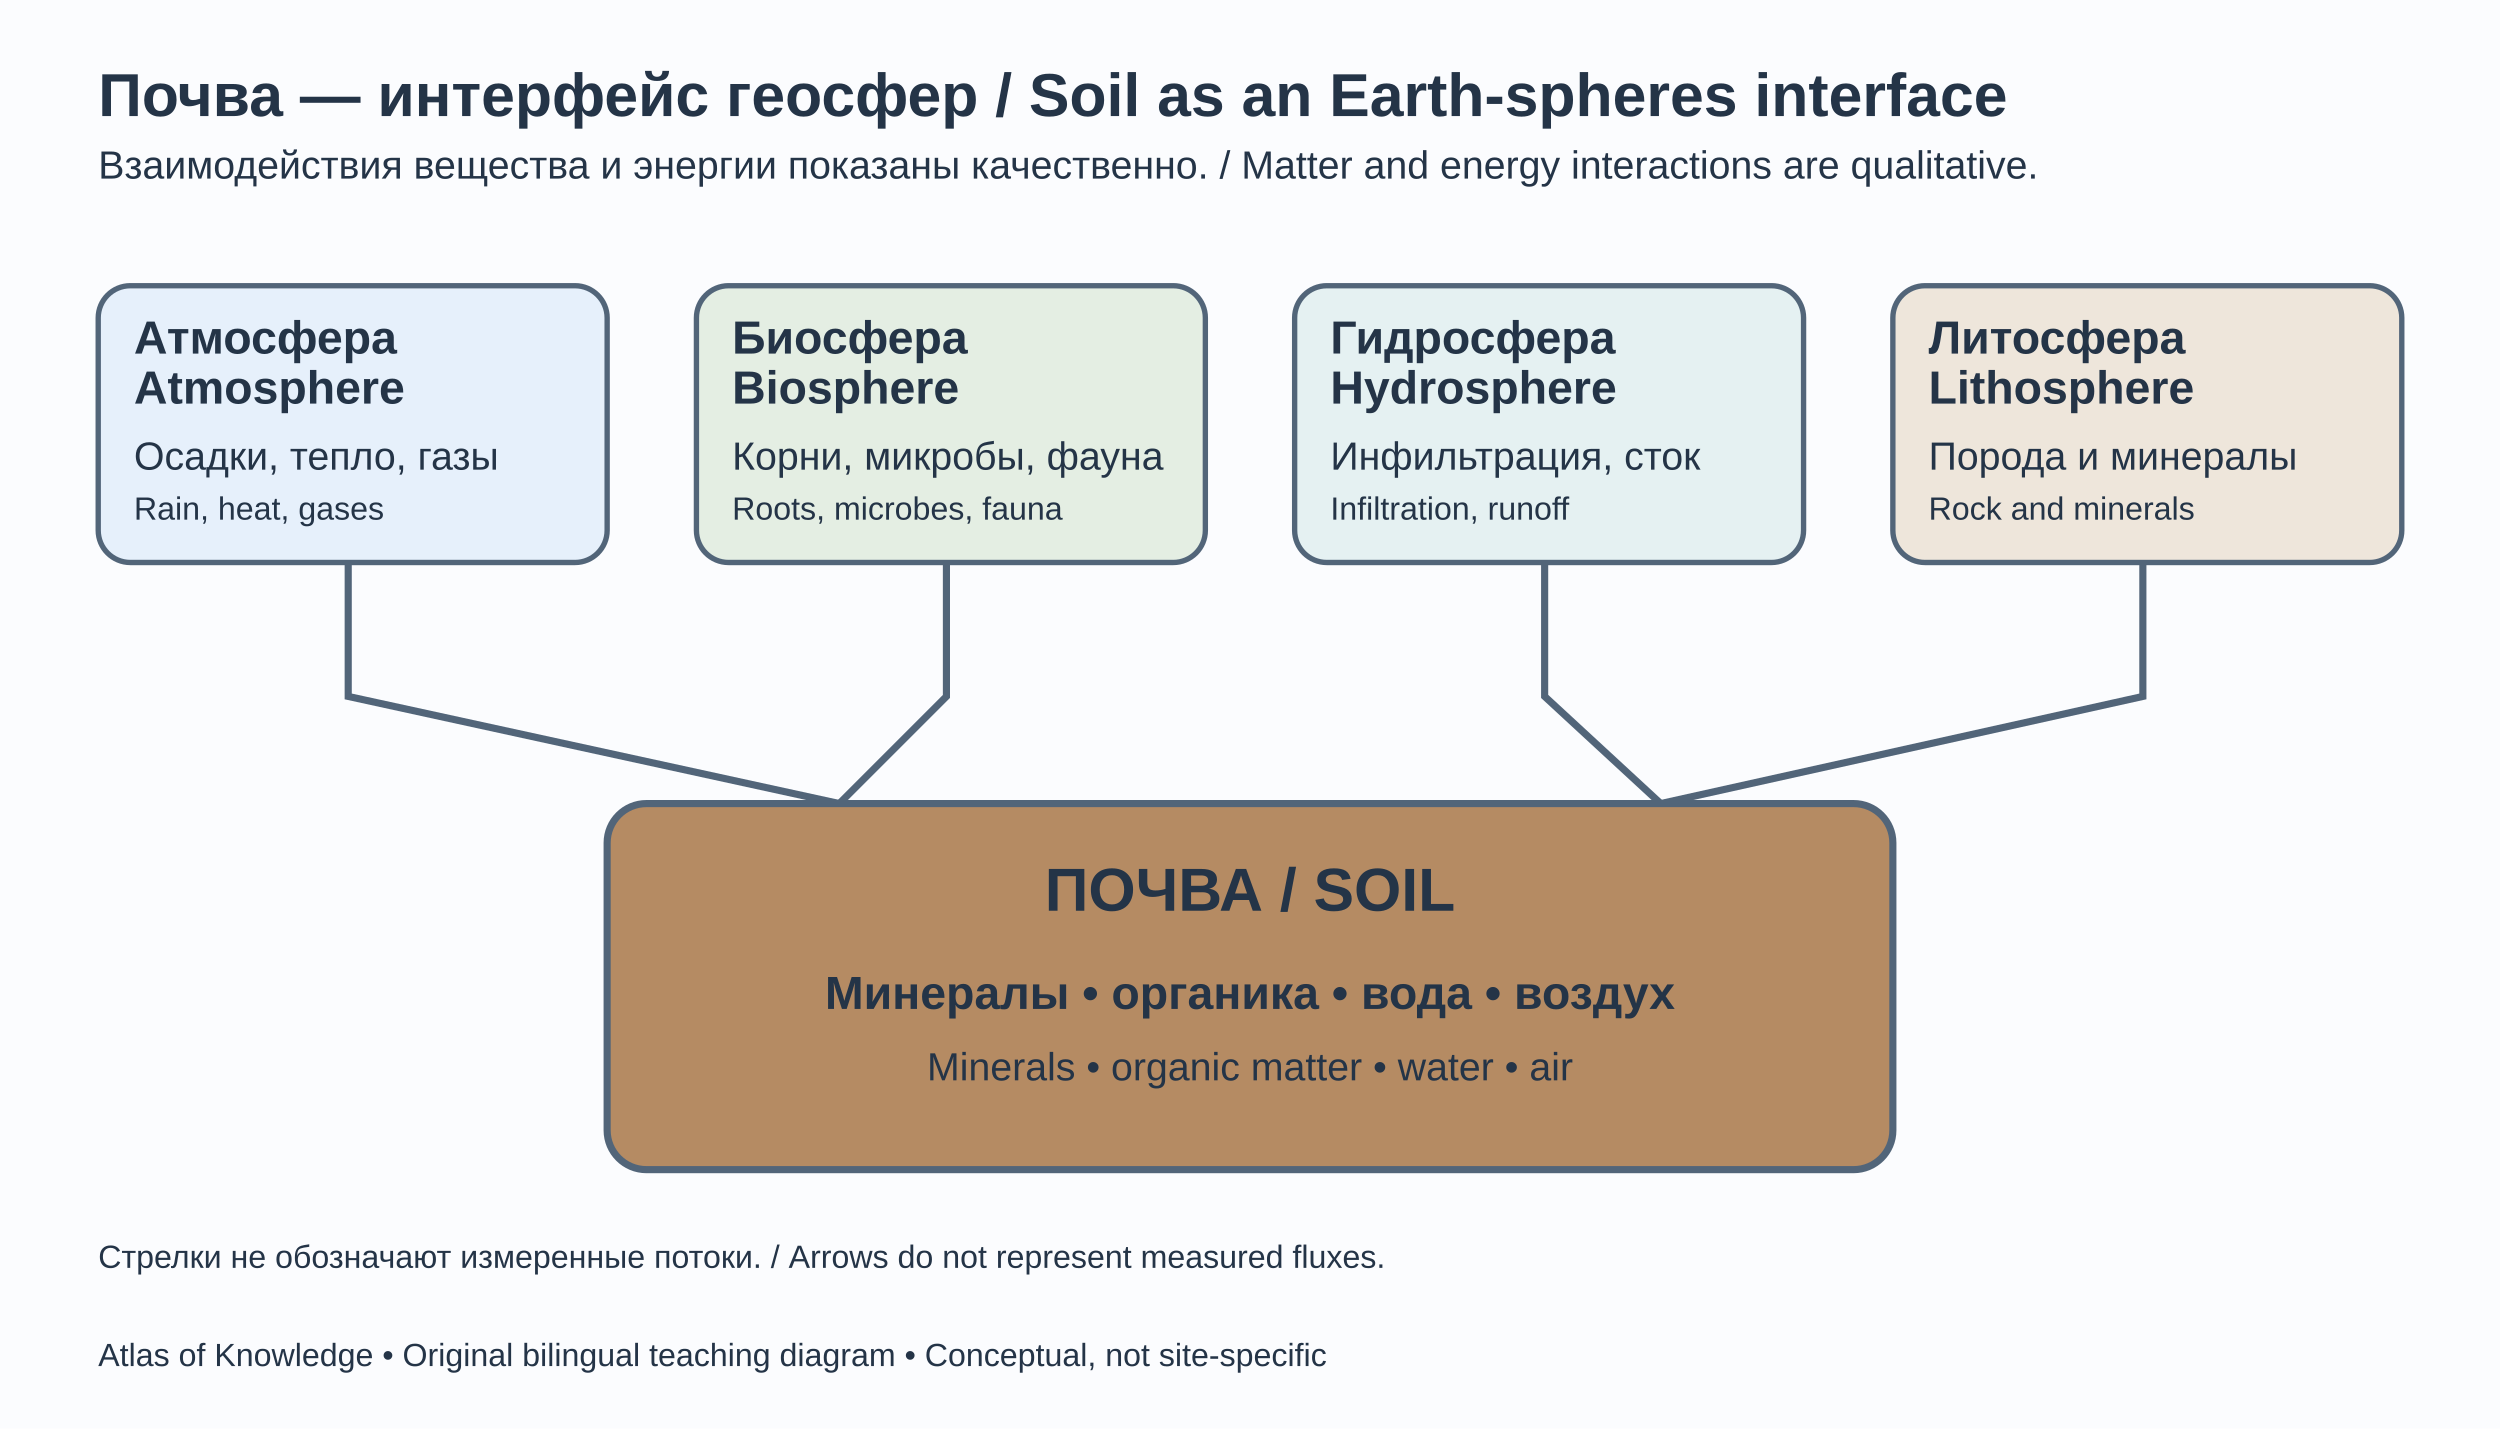
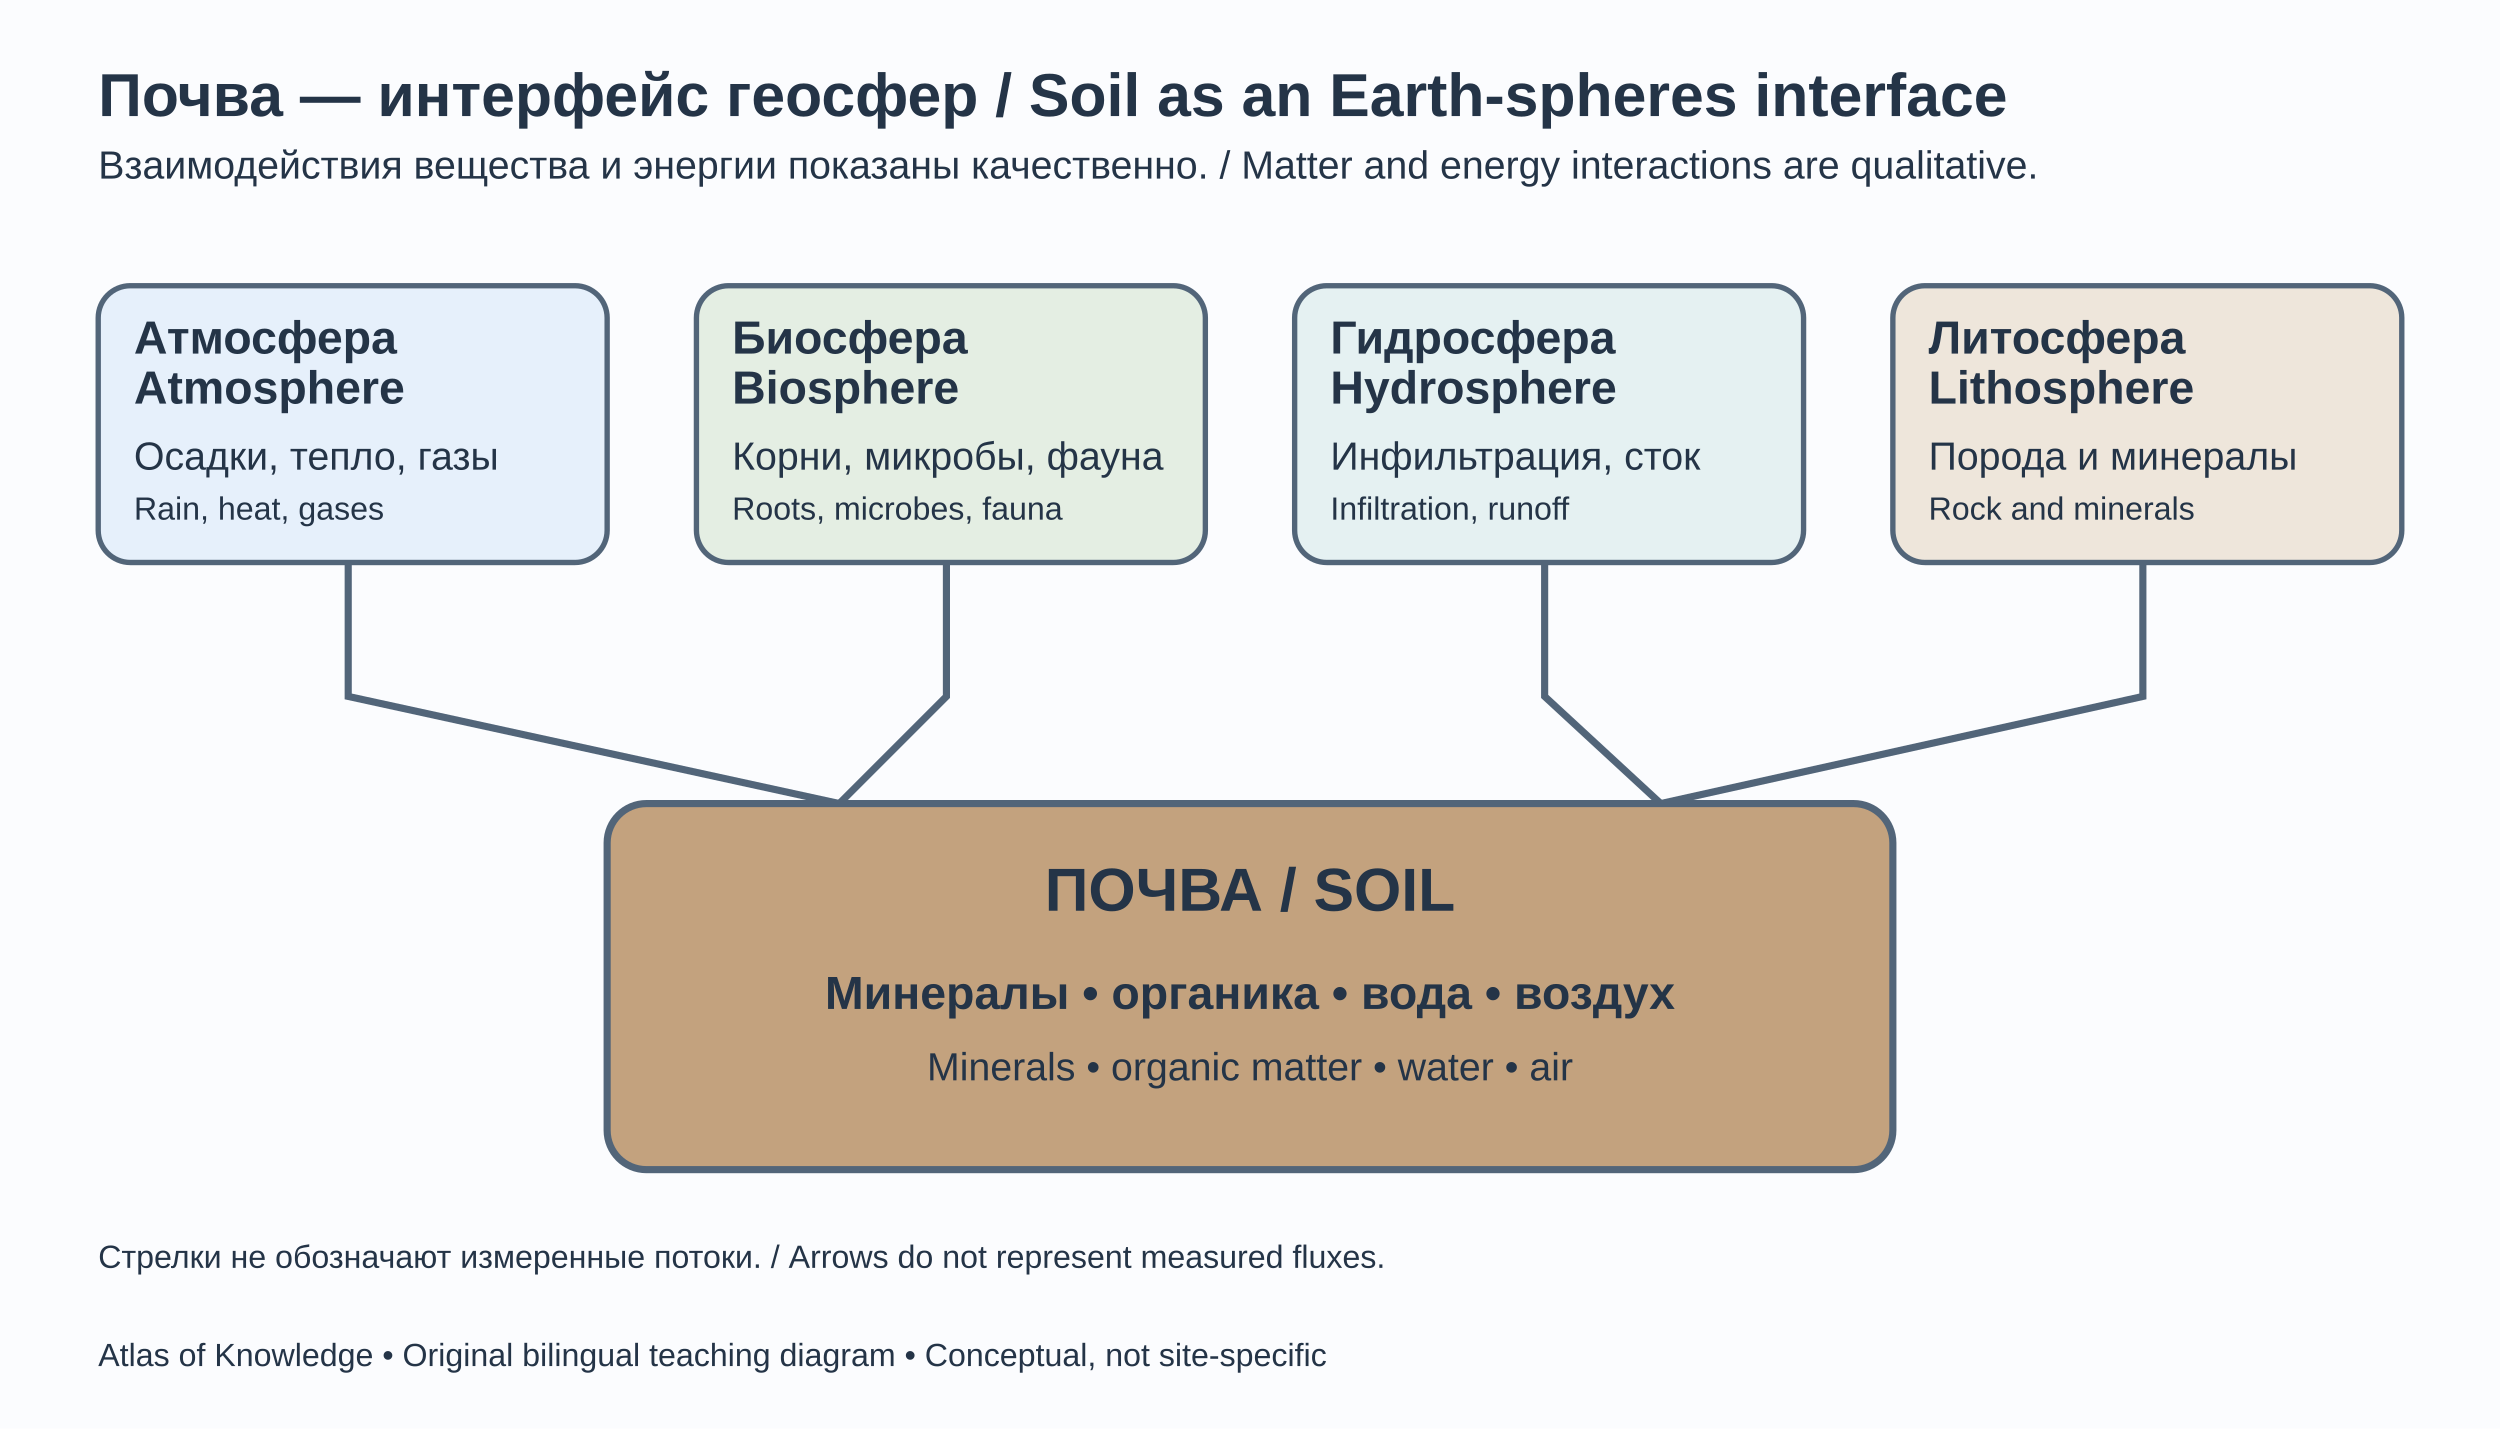
<svg xmlns="http://www.w3.org/2000/svg" viewBox="0 0 1400 800" role="img" aria-labelledby="t d">
  <style>text{font-family:Arial,sans-serif;fill:#243447}.h{font-size:34px;font-weight:bold}.s{font-size:22px}.b{font-size:26px;font-weight:bold}.n{font-size:18px}.box{stroke:#526579;stroke-width:3;rx:18}</style>
  <rect width="1400" height="800" fill="#fbfcfe" />
  <text x="55" y="65" class="h">Почва — интерфейс геосфер / Soil as an Earth-spheres interface</text>
  <text x="55" y="100" class="s">Взаимодействия вещества и энергии показаны качественно. / Matter and energy interactions are qualitative.</text>
  <rect x="55" y="160" width="285" height="155" fill="#e6f0fb" class="box" />
  <text x="75" y="198" class="b">Атмосфера</text>
  <text x="75" y="226" class="b">Atmosphere</text>
  <text x="75" y="263" class="s">Осадки, тепло, газы</text>
  <text x="75" y="291" class="n">Rain, heat, gases</text>
  <rect x="390" y="160" width="285" height="155" fill="#e4eee3" class="box" />
  <text x="410" y="198" class="b">Биосфера</text>
  <text x="410" y="226" class="b">Biosphere</text>
  <text x="410" y="263" class="s">Корни, микробы, фауна</text>
  <text x="410" y="291" class="n">Roots, microbes, fauna</text>
  <rect x="725" y="160" width="285" height="155" fill="#e5f1f2" class="box" />
  <text x="745" y="198" class="b">Гидросфера</text>
  <text x="745" y="226" class="b">Hydrosphere</text>
  <text x="745" y="263" class="s">Инфильтрация, сток</text>
  <text x="745" y="291" class="n">Infiltration, runoff</text>
  <rect x="1060" y="160" width="285" height="155" fill="#eee6db" class="box" />
  <text x="1080" y="198" class="b">Литосфера</text>
  <text x="1080" y="226" class="b">Lithosphere</text>
  <text x="1080" y="263" class="s">Порода и минералы</text>
  <text x="1080" y="291" class="n">Rock and minerals</text>
-   <rect x="340" y="450" width="720" height="205" rx="22" fill="#b58b63" stroke="#526579" stroke-width="4" />
+   <rect x="340" y="450" width="720" height="205" rx="22" fill="#c3a27e" stroke="#526579" stroke-width="4" />
  <text x="700" y="510" text-anchor="middle" class="h">ПОЧВА / SOIL</text>
  <text x="700" y="565" text-anchor="middle" class="b">Минералы • органика • вода • воздух</text>
  <text x="700" y="605" text-anchor="middle" class="s">Minerals • organic matter • water • air</text>
  <path d="M195 315 V390 L470 450" stroke="#526579" stroke-width="4" fill="none" />
  <path d="M530 315 V390 L470 450" stroke="#526579" stroke-width="4" fill="none" />
  <path d="M865 315 V390 L930 450" stroke="#526579" stroke-width="4" fill="none" />
  <path d="M1200 315 V390 L930 450" stroke="#526579" stroke-width="4" fill="none" />
  <text x="55" y="710" class="n">Стрелки не обозначают измеренные потоки. / Arrows do not represent measured fluxes.</text>
  <text x="55" y="765" class="n">Atlas of Knowledge • Original bilingual teaching diagram • Conceptual, not site-specific</text>
</svg>
